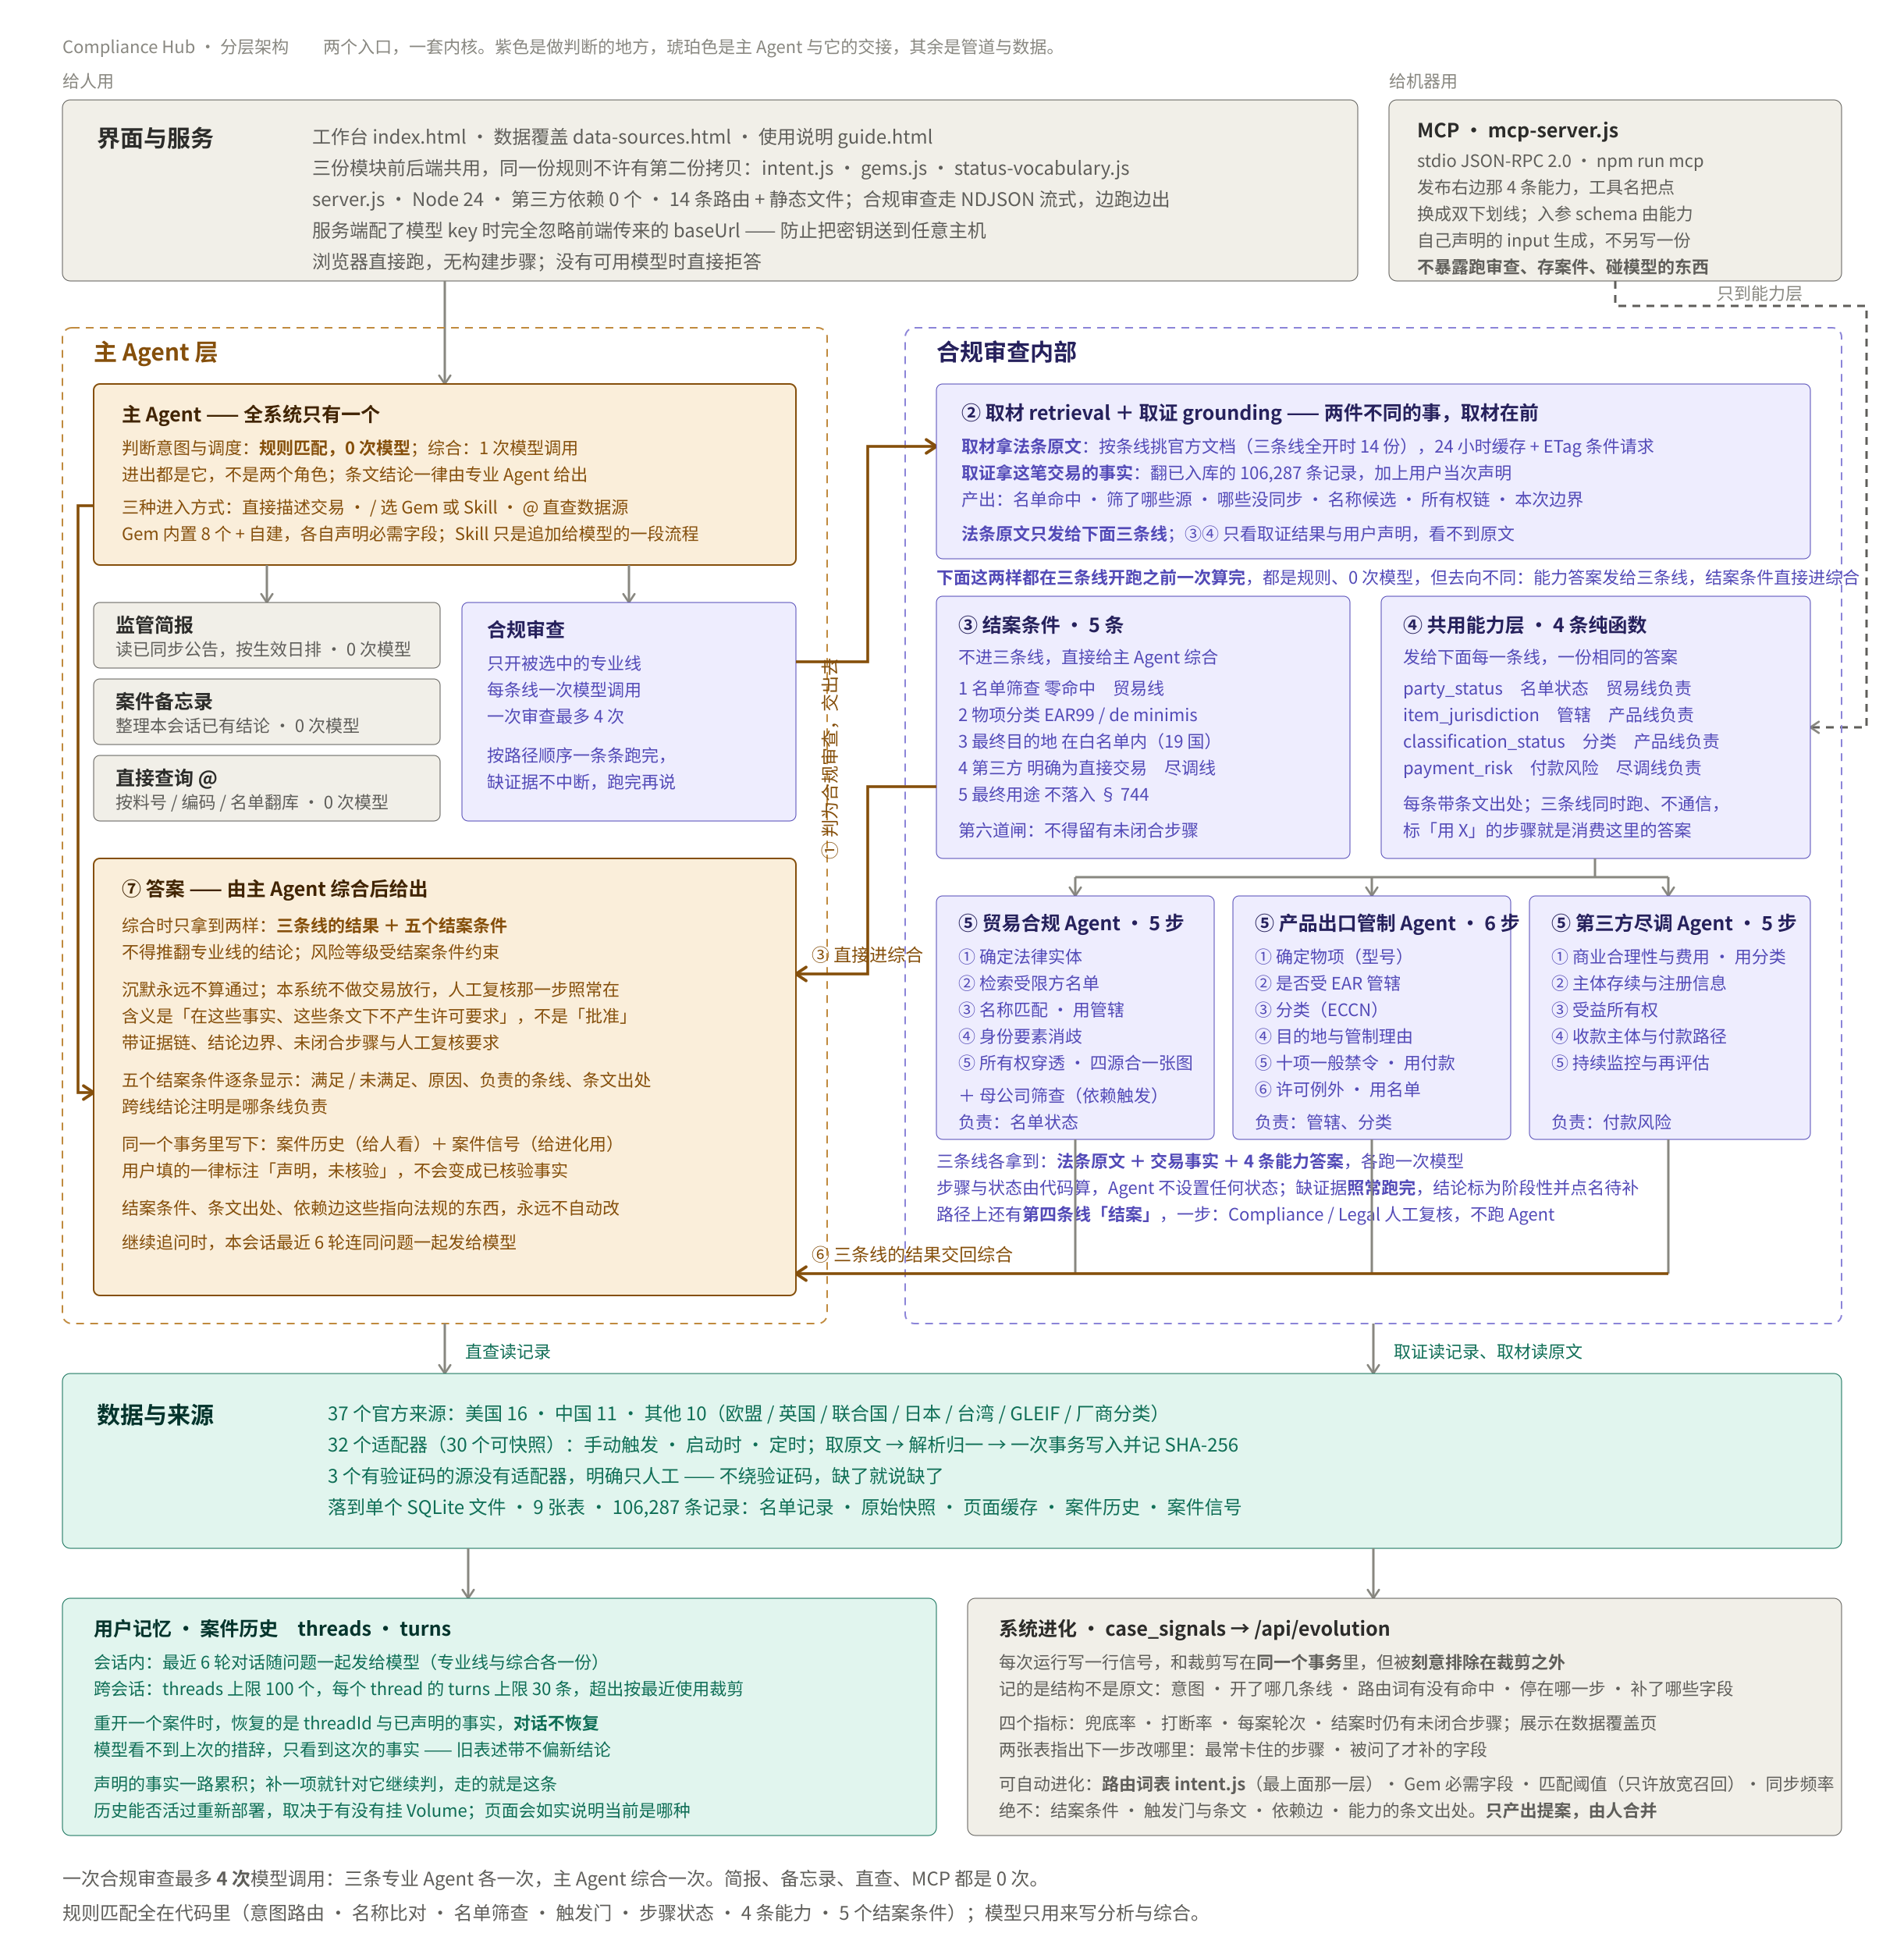
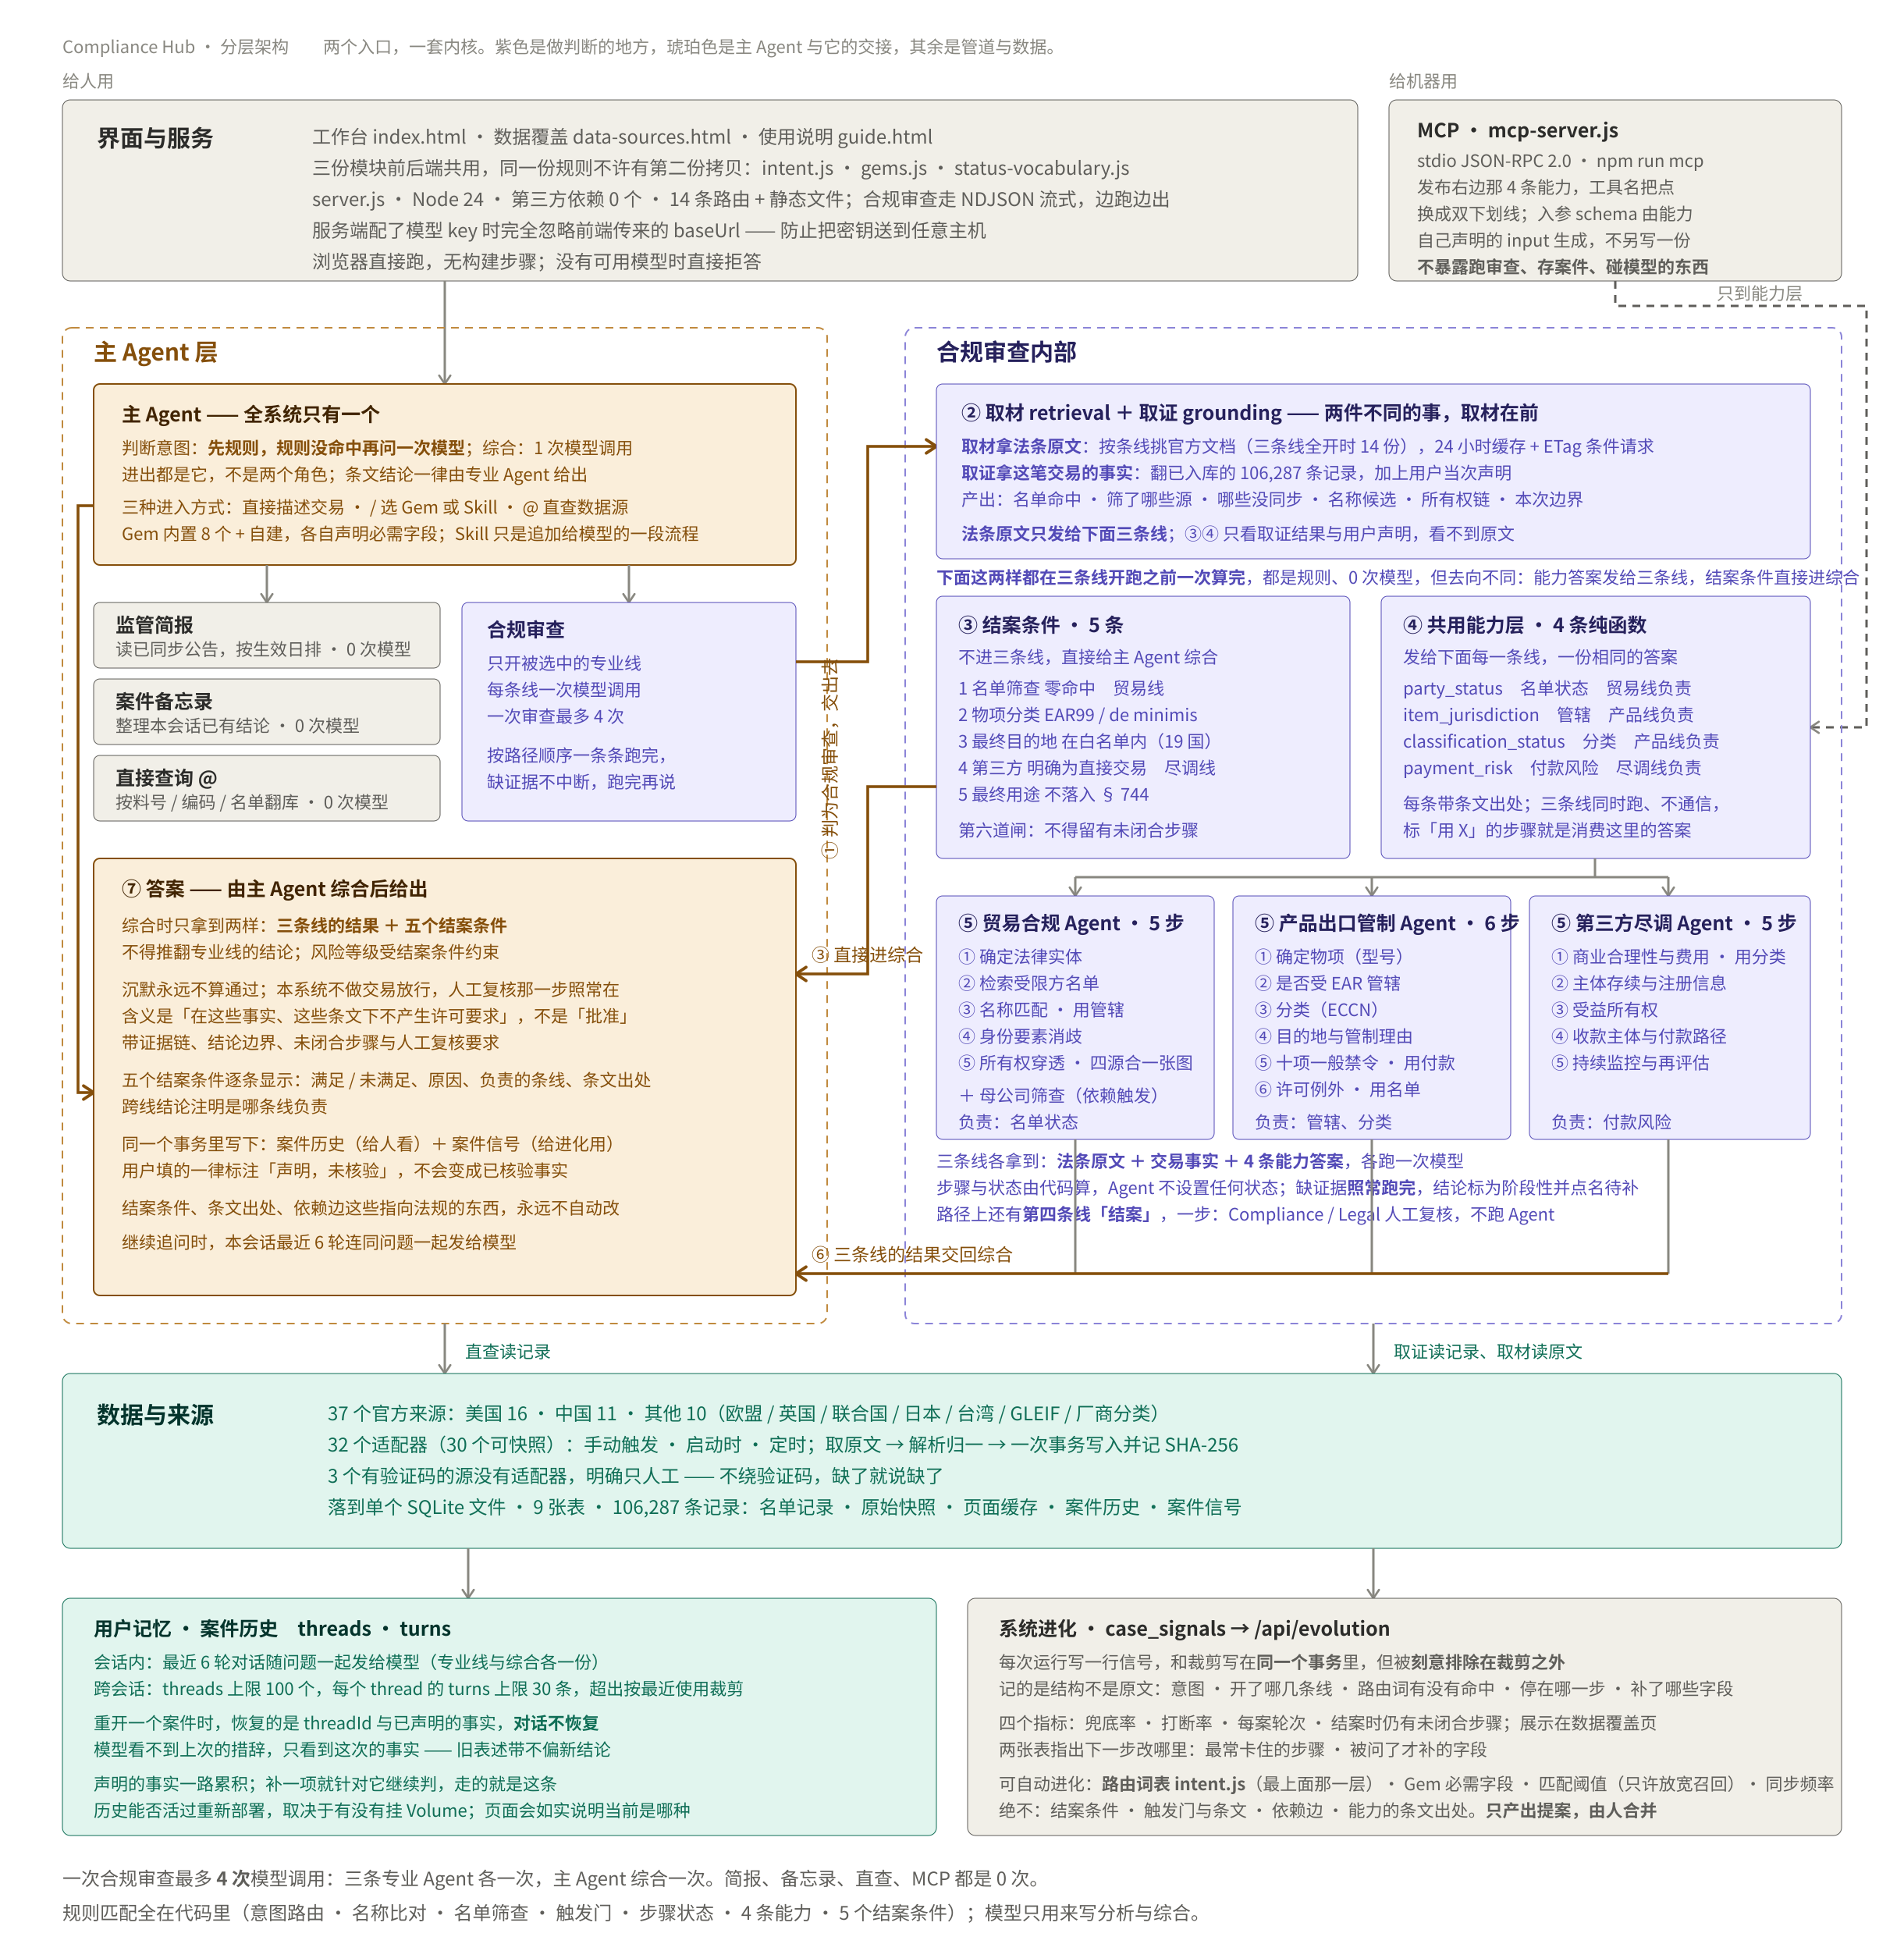
<svg xmlns="http://www.w3.org/2000/svg" width="1220" height="1250" viewBox="0 0 1220 1250" role="img">
  <style>
  svg { background: #ffffff; }
  text { font-family: "PingFang SC", "Hiragino Sans GB", "Microsoft YaHei", "Noto Sans CJK SC", -apple-system, "Segoe UI", sans-serif; }
  .layer { font-size: 15px; font-weight: 600; }
  .sub { font-size: 12.5px; font-weight: 600; }
  .ts { font-size: 12px; font-weight: 400; }
  .tn { font-size: 11px; font-weight: 400; }
  .note { font-size: 12px; fill: #5F5E5A; }
  .side { font-size: 11px; fill: #888780; }
  .arr { stroke: #888780; stroke-width: 1.5; fill: none; }
  .arr-hand { stroke: #854F0B; stroke-width: 1.8; fill: none; }
  .arr-mcp { stroke: #5F5E5A; stroke-width: 1.5; fill: none; stroke-dasharray: 5 4; }
  .lbl-hand { font-size: 11.5px; font-weight: 500; fill: #854F0B; }
  .band { fill: none; stroke-width: 1; stroke-dasharray: 5 4; }
  .c-gray rect { fill: #F1EFE8; stroke: #5F5E5A; stroke-width: 0.5; }
  .c-gray .layer, .c-gray .sub { fill: #2C2C2A; } .c-gray .ts, .c-gray .tn { fill: #5F5E5A; }
  .c-purple rect { fill: #EEEDFE; stroke: #534AB7; stroke-width: 0.5; }
  .c-purple .layer, .c-purple .sub { fill: #26215C; } .c-purple .ts, .c-purple .tn { fill: #534AB7; }
  .c-amber rect { fill: #FAEEDA; stroke: #854F0B; stroke-width: 1; }
  .c-amber .layer, .c-amber .sub { fill: #412402; } .c-amber .ts, .c-amber .tn { fill: #854F0B; }
  .c-teal rect { fill: #E1F5EE; stroke: #0F6E56; stroke-width: 0.5; }
  .c-teal .layer, .c-teal .sub { fill: #04342C; } .c-teal .ts, .c-teal .tn { fill: #0F6E56; }
</style>
  <defs>
    <marker id="a" viewBox="0 0 10 10" refX="8" refY="5" markerWidth="6" markerHeight="6" orient="auto-start-reverse">
      <path d="M2 1L8 5L2 9" fill="none" stroke="#888780" stroke-width="1.5" stroke-linecap="round" stroke-linejoin="round" />
    </marker>
    <marker id="ah" viewBox="0 0 10 10" refX="8" refY="5" markerWidth="6" markerHeight="6" orient="auto-start-reverse">
      <path d="M2 1L8 5L2 9" fill="none" stroke="#854F0B" stroke-width="1.8" stroke-linecap="round" stroke-linejoin="round" />
    </marker>
  </defs>
  <text class="side" x="40" y="34">Compliance Hub · 分层架构　　两个入口，一套内核。紫色是做判断的地方，琥珀色是主 Agent 与它的交接，其余是管道与数据。</text>
  <text class="side" x="40" y="56">给人用</text>
  <g class="c-gray">
    <rect x="40" y="64" width="830" height="116" rx="5" />
    <text class="layer" x="62" y="94">界面与服务</text>
    <text class="ts" x="200" y="92">工作台 index.html · 数据覆盖 data-sources.html · 使用说明 guide.html</text>
    <text class="ts" x="200" y="112">三份模块前后端共用，同一份规则不许有第二份拷贝：intent.js · gems.js · status-vocabulary.js</text>
    <text class="ts" x="200" y="132">server.js · Node 24 · 第三方依赖 0 个 · 14 条路由 + 静态文件；合规审查走 NDJSON 流式，边跑边出</text>
    <text class="ts" x="200" y="152">服务端配了模型 key 时完全忽略前端传来的 baseUrl —— 防止把密钥送到任意主机</text>
    <text class="ts" x="200" y="172">浏览器直接跑，无构建步骤；没有可用模型时直接拒答</text>
  </g>
  <text class="side" x="890" y="56">给机器用</text>
  <g class="c-gray">
    <rect x="890" y="64" width="290" height="116" rx="5" />
    <text class="sub" x="908" y="88">MCP · mcp-server.js</text>
    <text class="tn" x="908" y="107">stdio JSON-RPC 2.0 · npm run mcp</text>
    <text class="tn" x="908" y="124">发布右边那 4 条能力，工具名把点</text>
    <text class="tn" x="908" y="141">换成双下划线；入参 schema 由能力</text>
    <text class="tn" x="908" y="158">自己声明的 input 生成，不另写一份</text>
    <text class="tn" x="908" y="175">
      <tspan font-weight="600">不暴露跑审查、存案件、碰模型的东西</tspan>
    </text>
  </g>
  <path class="arr" d="M285 180 V246" marker-end="url(#a)" />
  <path class="arr-mcp" d="M1035 180 V196 H1196 V466 H1160" marker-end="url(#a)" />
  <text class="side" x="1100" y="192">只到能力层</text>
  <rect class="band" x="40" y="210" width="490" height="638" rx="6" stroke="#C08A3E" />
  <text class="layer" x="60" y="231" fill="#854F0B">主 Agent 层</text>
  <rect class="band" x="580" y="210" width="600" height="638" rx="6" stroke="#8B84D8" />
  <text class="layer" x="600" y="231" fill="#26215C">合规审查内部</text>
  <g class="c-amber">
    <rect x="60" y="246" width="450" height="116" rx="4" />
    <text class="sub" x="78" y="270">主 Agent —— 全系统只有一个</text>
-     <text class="tn" x="78" y="291">判断意图与调度：<tspan font-weight="600">规则匹配，0 次模型</tspan>；综合：1 次模型调用</text>
+     <text class="tn" x="78" y="291">判断意图：<tspan font-weight="600">先规则，规则没命中再问一次模型</tspan>；综合：1 次模型调用</text>
    <text class="tn" x="78" y="308">进出都是它，不是两个角色；条文结论一律由专业 Agent 给出</text>
    <text class="tn" x="78" y="329">三种进入方式：直接描述交易 · / 选 Gem 或 Skill · @ 直查数据源</text>
    <text class="tn" x="78" y="346">Gem 内置 8 个 + 自建，各自声明必需字段；Skill 只是追加给模型的一段流程</text>
  </g>
  <path class="arr" d="M171 362 V386" marker-end="url(#a)" />
  <path class="arr" d="M403 362 V386" marker-end="url(#a)" />
  <g class="c-gray">
    <rect x="60" y="386" width="222" height="42" rx="4" />
    <text class="sub" x="74" y="405">监管简报</text>
    <text class="tn" x="74" y="420">读已同步公告，按生效日排 · 0 次模型</text>
  </g>
  <g class="c-gray">
    <rect x="60" y="435" width="222" height="42" rx="4" />
    <text class="sub" x="74" y="454">案件备忘录</text>
    <text class="tn" x="74" y="469">整理本会话已有结论 · 0 次模型</text>
  </g>
  <g class="c-gray">
    <rect x="60" y="484" width="222" height="42" rx="4" />
    <text class="sub" x="74" y="503">直接查询 @</text>
    <text class="tn" x="74" y="518">按料号 / 编码 / 名单翻库 · 0 次模型</text>
  </g>
  <g class="c-purple">
    <rect x="296" y="386" width="214" height="140" rx="4" />
    <text class="sub" x="312" y="408">合规审查</text>
    <text class="tn" x="312" y="429">只开被选中的专业线</text>
    <text class="tn" x="312" y="446">每条线一次模型调用</text>
    <text class="tn" x="312" y="463">一次审查最多 4 次</text>
    <text class="tn" x="312" y="488">按路径顺序一条条跑完，</text>
    <text class="tn" x="312" y="505">缺证据不中断，跑完再说</text>
  </g>
  <path class="arr-hand" d="M510 424 H556 V286 H600" marker-end="url(#ah)" />
  <text class="lbl-hand" transform="rotate(-90 536 486)" x="536" y="486" text-anchor="middle">① 判为合规审查，交出去</text>
  <g class="c-purple">
    <rect x="600" y="246" width="560" height="112" rx="4" />
    <text class="sub" x="616" y="269">② 取材 retrieval ＋ 取证 grounding —— 两件不同的事，取材在前</text>
    <text class="tn" x="616" y="290">
      <tspan font-weight="600">取材拿法条原文</tspan>：按条线挑官方文档（三条线全开时 14 份），24 小时缓存 + ETag 条件请求</text>
    <text class="tn" x="616" y="307">
      <tspan font-weight="600">取证拿这笔交易的事实</tspan>：翻已入库的 106,287 条记录，加上用户当次声明</text>
    <text class="tn" x="616" y="324">　产出：名单命中 · 筛了哪些源 · 哪些没同步 · 名称候选 · 所有权链 · 本次边界</text>
    <text class="tn" x="616" y="346">
      <tspan font-weight="600">法条原文只发给下面三条线</tspan>；③④ 只看取证结果与用户声明，看不到原文</text>
  </g>
  <text class="tn" x="600" y="374" fill="#534AB7">
    <tspan font-weight="600">下面这两样都在三条线开跑之前一次算完</tspan>，都是规则、0 次模型，但去向不同：能力答案发给三条线，结案条件直接进综合</text>
  <g class="c-purple">
    <rect x="600" y="382" width="265" height="168" rx="4" />
    <text class="sub" x="614" y="405">③ 结案条件 · 5 条</text>
    <text class="tn" x="614" y="425">不进三条线，直接给主 Agent 综合</text>
    <text class="tn" x="614" y="445">1 名单筛查 零命中　贸易线</text>
    <text class="tn" x="614" y="462">2 物项分类 EAR99 / de minimis</text>
    <text class="tn" x="614" y="479">3 最终目的地 在白名单内（19 国）</text>
    <text class="tn" x="614" y="496">4 第三方 明确为直接交易　尽调线</text>
    <text class="tn" x="614" y="513">5 最终用途 不落入 § 744</text>
    <text class="tn" x="614" y="536">第六道闸：不得留有未闭合步骤</text>
  </g>
  <g class="c-purple">
    <rect x="885" y="382" width="275" height="168" rx="4" />
    <text class="sub" x="899" y="405">④ 共用能力层 · 4 条纯函数</text>
    <text class="tn" x="899" y="425">发给下面每一条线，一份相同的答案</text>
    <text class="tn" x="899" y="445">party_status　名单状态　贸易线负责</text>
    <text class="tn" x="899" y="462">item_jurisdiction　管辖　产品线负责</text>
    <text class="tn" x="899" y="479">classification_status　分类　产品线负责</text>
    <text class="tn" x="899" y="496">payment_risk　付款风险　尽调线负责</text>
    <text class="tn" x="899" y="519">每条带条文出处；三条线同时跑、不通信，</text>
    <text class="tn" x="899" y="536">标「用 X」的步骤就是消费这里的答案</text>
  </g>
  <path class="arr" d="M1022 550 V562" />
  <path class="arr" d="M689 562 H1069" />
  <path class="arr" d="M689 562 V574" marker-end="url(#a)" />
  <path class="arr" d="M879 562 V574" marker-end="url(#a)" />
  <path class="arr" d="M1069 562 V574" marker-end="url(#a)" />
  <g class="c-purple">
    <rect x="600" y="574" width="178" height="156" rx="4" />
    <text class="sub" x="614" y="596">⑤ 贸易合规 Agent · 5 步</text>
    <text class="tn" x="614" y="617">① 确定法律实体</text>
    <text class="tn" x="614" y="634">② 检索受限方名单</text>
    <text class="tn" x="614" y="651">③ 名称匹配 · 用管辖</text>
    <text class="tn" x="614" y="668">④ 身份要素消歧</text>
    <text class="tn" x="614" y="685">⑤ 所有权穿透 · 四源合一张图</text>
    <text class="tn" x="614" y="706">＋ 母公司筛查（依赖触发）</text>
    <text class="tn" x="614" y="723">负责：名单状态</text>
  </g>
  <g class="c-purple">
    <rect x="790" y="574" width="178" height="156" rx="4" />
    <text class="sub" x="804" y="596">⑤ 产品出口管制 Agent · 6 步</text>
    <text class="tn" x="804" y="617">① 确定物项（型号）</text>
    <text class="tn" x="804" y="634">② 是否受 EAR 管辖</text>
    <text class="tn" x="804" y="651">③ 分类（ECCN）</text>
    <text class="tn" x="804" y="668">④ 目的地与管制理由</text>
    <text class="tn" x="804" y="685">⑤ 十项一般禁令 · 用付款</text>
    <text class="tn" x="804" y="702">⑥ 许可例外 · 用名单</text>
    <text class="tn" x="804" y="723">负责：管辖、分类</text>
  </g>
  <g class="c-purple">
    <rect x="980" y="574" width="180" height="156" rx="4" />
    <text class="sub" x="994" y="596">⑤ 第三方尽调 Agent · 5 步</text>
    <text class="tn" x="994" y="617">① 商业合理性与费用 · 用分类</text>
    <text class="tn" x="994" y="634">② 主体存续与注册信息</text>
    <text class="tn" x="994" y="651">③ 受益所有权</text>
    <text class="tn" x="994" y="668">④ 收款主体与付款路径</text>
    <text class="tn" x="994" y="685">⑤ 持续监控与再评估</text>
    <text class="tn" x="994" y="723">负责：付款风险</text>
  </g>
  <text class="tn" x="600" y="748" fill="#534AB7">三条线各拿到：<tspan font-weight="600">法条原文 ＋ 交易事实 ＋ 4 条能力答案</tspan>，各跑一次模型</text>
  <text class="tn" x="600" y="765" fill="#534AB7">步骤与状态由代码算，Agent 不设置任何状态；缺证据<tspan font-weight="600">照常跑完</tspan>，结论标为阶段性并点名待补</text>
  <text class="tn" x="600" y="782" fill="#534AB7">路径上还有<tspan font-weight="600">第四条线「结案」</tspan>，一步：Compliance / Legal 人工复核，不跑 Agent</text>
  <path class="arr" d="M689 730 V816" />
  <path class="arr" d="M879 730 V816" />
  <path class="arr" d="M1069 730 V816" />
  <path class="arr-hand" d="M1069 816 H510" marker-end="url(#ah)" />
  <text class="lbl-hand" x="520" y="808">⑥ 三条线的结果交回综合</text>
  <path class="arr-hand" d="M600 504 H556 V624 H510" marker-end="url(#ah)" />
  <text class="lbl-hand" x="520" y="616">③ 直接进综合</text>
  <path class="arr-hand" d="M60 324 H50 V700 H60" marker-end="url(#ah)" />
  <g class="c-amber">
    <rect x="60" y="550" width="450" height="280" rx="4" />
    <text class="sub" x="78" y="574">⑦ 答案 —— 由主 Agent 综合后给出</text>
    <text class="tn" x="78" y="597">综合时只拿到两样：<tspan font-weight="600">三条线的结果 ＋ 五个结案条件</tspan>
    </text>
    <text class="tn" x="78" y="614">不得推翻专业线的结论；风险等级受结案条件约束</text>
    <text class="tn" x="78" y="638">沉默永远不算通过；本系统不做交易放行，人工复核那一步照常在</text>
    <text class="tn" x="78" y="655">含义是「在这些事实、这些条文下不产生许可要求」，不是「批准」</text>
    <text class="tn" x="78" y="672">带证据链、结论边界、未闭合步骤与人工复核要求</text>
    <text class="tn" x="78" y="696">五个结案条件逐条显示：满足 / 未满足、原因、负责的条线、条文出处</text>
    <text class="tn" x="78" y="713">跨线结论注明是哪条线负责</text>
    <text class="tn" x="78" y="737">同一个事务里写下：案件历史（给人看）＋ 案件信号（给进化用）</text>
    <text class="tn" x="78" y="754">用户填的一律标注「声明，未核验」，不会变成已核验事实</text>
    <text class="tn" x="78" y="778">结案条件、条文出处、依赖边这些指向法规的东西，永远不自动改</text>
    <text class="tn" x="78" y="800">继续追问时，本会话最近 6 轮连同问题一起发给模型</text>
  </g>
  <path class="arr" d="M285 848 V880" marker-end="url(#a)" />
  <path class="arr" d="M880 848 V880" marker-end="url(#a)" />
  <text class="tn" x="298" y="870" fill="#0F6E56">直查读记录</text>
  <text class="tn" x="893" y="870" fill="#0F6E56">取证读记录、取材读原文</text>
  <g class="c-teal">
    <rect x="40" y="880" width="1140" height="112" rx="5" />
    <text class="layer" x="62" y="912">数据与来源</text>
    <text class="ts" x="210" y="910">37 个官方来源：美国 16 · 中国 11 · 其他 10（欧盟 / 英国 / 联合国 / 日本 / 台湾 / GLEIF / 厂商分类）</text>
    <text class="ts" x="210" y="930">32 个适配器（30 个可快照）：手动触发 · 启动时 · 定时；取原文 → 解析归一 → 一次事务写入并记 SHA-256</text>
    <text class="ts" x="210" y="950">3 个有验证码的源没有适配器，明确只人工 —— 不绕验证码，缺了就说缺了</text>
    <text class="ts" x="210" y="970">落到单个 SQLite 文件 · 9 张表 · 106,287 条记录：名单记录 · 原始快照 · 页面缓存 · 案件历史 · 案件信号</text>
  </g>
  <path class="arr" d="M300 992 V1024" marker-end="url(#a)" />
  <path class="arr" d="M880 992 V1024" marker-end="url(#a)" />
  <g class="c-teal">
    <rect x="40" y="1024" width="560" height="152" rx="5" />
    <text class="sub" x="60" y="1048">用户记忆 · 案件历史　threads · turns</text>
    <text class="tn" x="60" y="1069">会话内：最近 6 轮对话随问题一起发给模型（专业线与综合各一份）</text>
    <text class="tn" x="60" y="1086">跨会话：threads 上限 100 个，每个 thread 的 turns 上限 30 条，超出按最近使用裁剪</text>
    <text class="tn" x="60" y="1108">重开一个案件时，恢复的是 threadId 与已声明的事实，<tspan font-weight="600">对话不恢复</tspan>
    </text>
    <text class="tn" x="60" y="1125">　模型看不到上次的措辞，只看到这次的事实 —— 旧表述带不偏新结论</text>
    <text class="tn" x="60" y="1147">声明的事实一路累积；补一项就针对它继续判，走的就是这条</text>
    <text class="tn" x="60" y="1164">历史能否活过重新部署，取决于有没有挂 Volume；页面会如实说明当前是哪种</text>
  </g>
  <g class="c-gray">
    <rect x="620" y="1024" width="560" height="152" rx="5" />
    <text class="sub" x="640" y="1048">系统进化 · case_signals → /api/evolution</text>
    <text class="tn" x="640" y="1069">每次运行写一行信号，和裁剪写在<tspan font-weight="600">同一个事务</tspan>里，但被<tspan font-weight="600">刻意排除在裁剪之外</tspan>
    </text>
    <text class="tn" x="640" y="1086">记的是结构不是原文：意图 · 开了哪几条线 · 路由词有没有命中 · 停在哪一步 · 补了哪些字段</text>
    <text class="tn" x="640" y="1108">四个指标：兜底率 · 打断率 · 每案轮次 · 结案时仍有未闭合步骤；展示在数据覆盖页</text>
    <text class="tn" x="640" y="1125">两张表指出下一步改哪里：最常卡住的步骤 · 被问了才补的字段</text>
    <text class="tn" x="640" y="1147">可自动进化：<tspan font-weight="600">路由词表 intent.js</tspan>（最上面那一层）· Gem 必需字段 · 匹配阈值（只许放宽召回）· 同步频率</text>
    <text class="tn" x="640" y="1164">绝不：结案条件 · 触发门与条文 · 依赖边 · 能力的条文出处。<tspan font-weight="600">只产出提案，由人合并</tspan>
    </text>
  </g>
  <text class="note" x="40" y="1208">一次合规审查最多 <tspan font-weight="600">4 次</tspan>模型调用：三条专业 Agent 各一次，主 Agent 综合一次。简报、备忘录、直查、MCP 都是 0 次。</text>
  <text class="note" x="40" y="1230">规则匹配全在代码里（意图路由 · 名称比对 · 名单筛查 · 触发门 · 步骤状态 · 4 条能力 · 5 个结案条件）；模型只用来写分析与综合。</text>
</svg>
